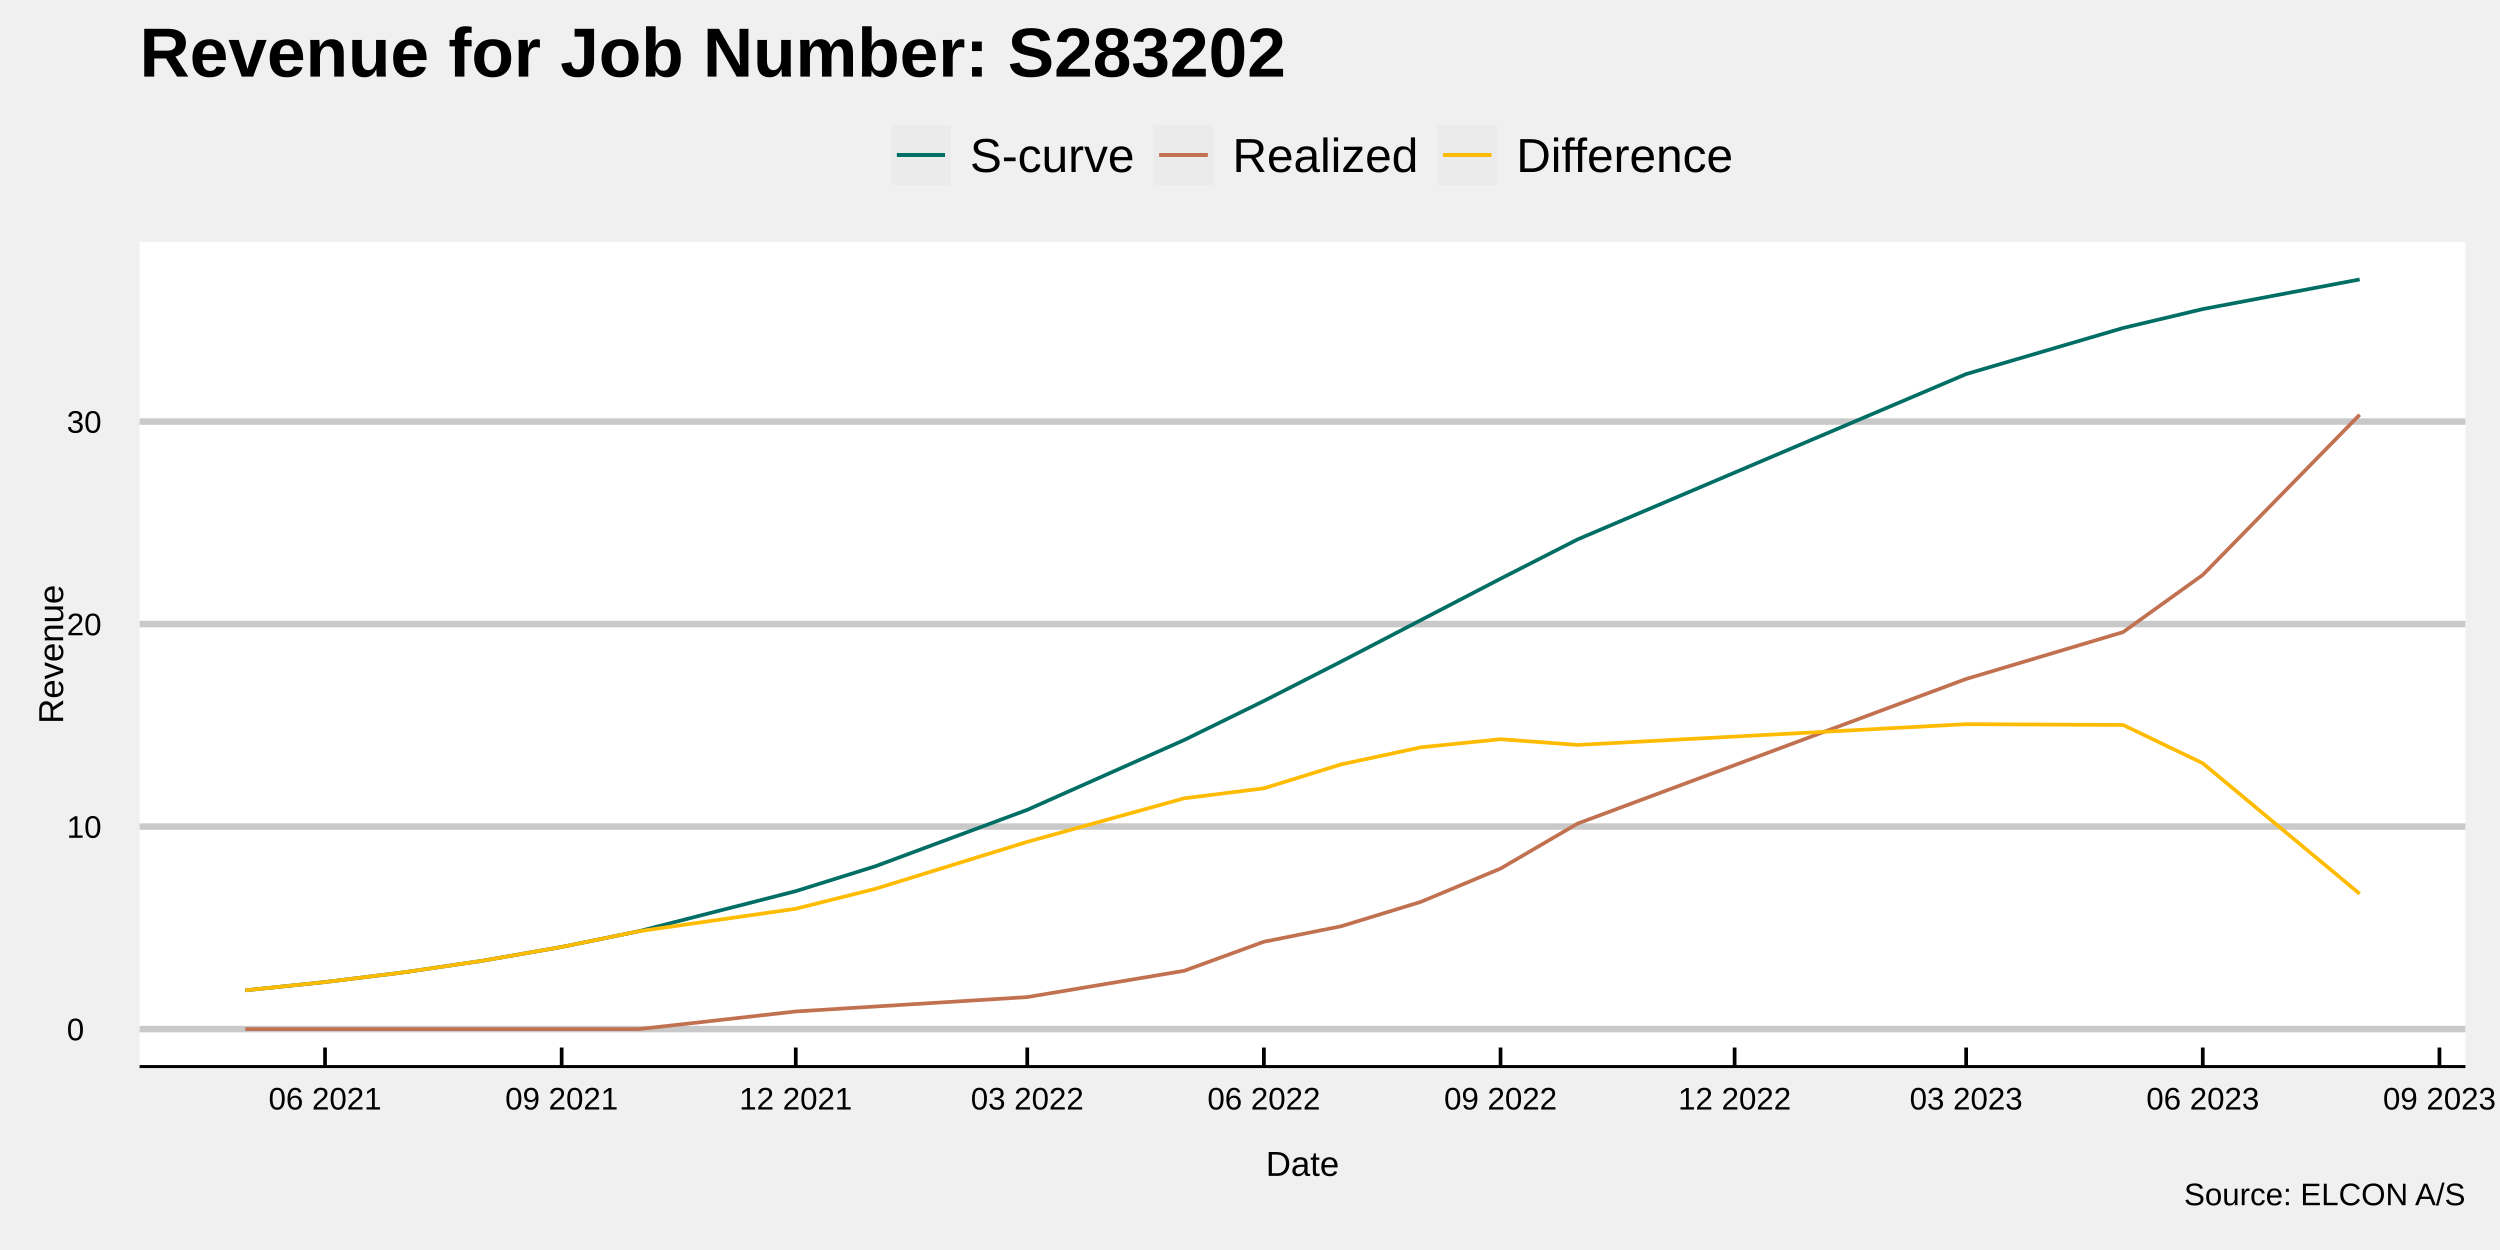
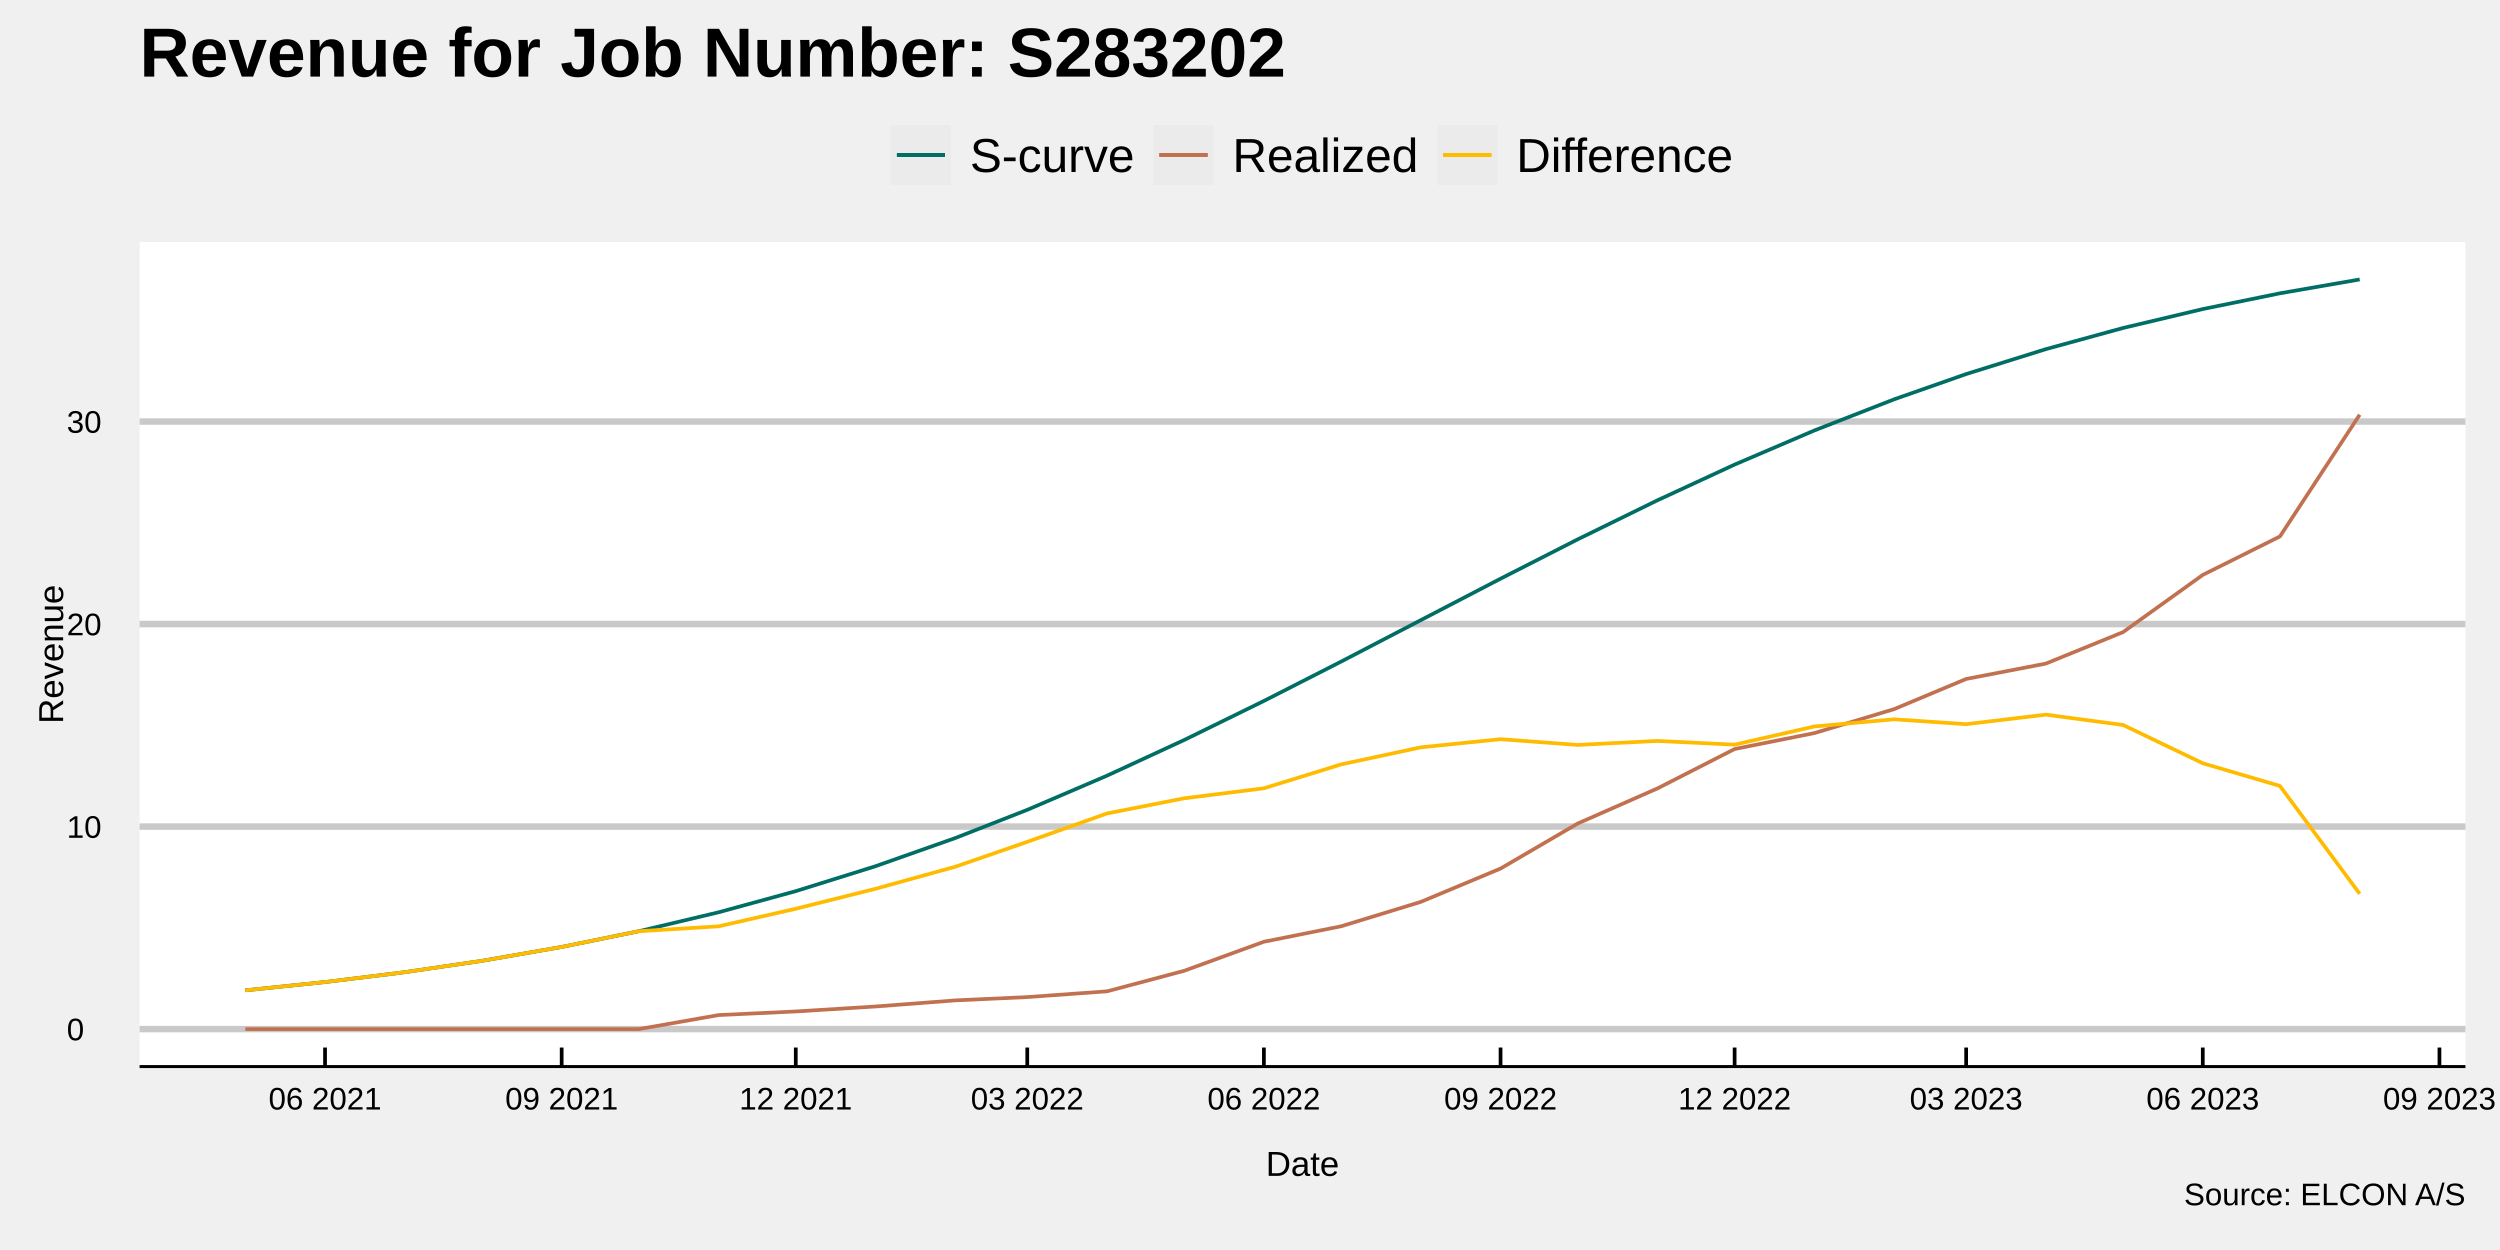
<svg xmlns="http://www.w3.org/2000/svg" class="svglite" width="720.00pt" height="360.00pt" viewBox="0 0 720.00 360.00">
  <defs>
    <style type="text/css">
    .svglite line, .svglite polyline, .svglite polygon, .svglite path, .svglite rect, .svglite circle {
      fill: none;
      stroke: #000000;
      stroke-linecap: round;
      stroke-linejoin: round;
      stroke-miterlimit: 10.00;
    }
    .svglite text {
      white-space: pre;
    }
  </style>
  </defs>
  <rect width="100%" height="100%" style="stroke: none; fill: none;" />
  <defs>
    <clipPath id="cpMC4wMHw3MjAuMDB8MC4wMHwzNjAuMDA=">
      <rect x="0.00" y="0.00" width="720.00" height="360.00" />
    </clipPath>
  </defs>
  <g clip-path="url(#cpMC4wMHw3MjAuMDB8MC4wMHwzNjAuMDA=)">
</g>
  <defs>
    <clipPath id="cpNDAuMjB8NzEwLjA0fDY5LjY5fDMwNy4xNw==">
      <rect x="40.20" y="69.69" width="669.84" height="237.49" />
    </clipPath>
  </defs>
  <g clip-path="url(#cpNDAuMjB8NzEwLjA0fDY5LjY5fDMwNy4xNw==)">
    <rect x="40.20" y="69.69" width="669.84" height="237.49" style="stroke-width: 1.07; stroke: none; fill: #FFFFFF;" />
    <polyline points="40.20,296.38 710.04,296.38 " style="stroke-width: 1.87; stroke: #C9C9C9; stroke-linecap: butt;" />
    <polyline points="40.20,238.05 710.04,238.05 " style="stroke-width: 1.87; stroke: #C9C9C9; stroke-linecap: butt;" />
    <polyline points="40.20,179.73 710.04,179.73 " style="stroke-width: 1.87; stroke: #C9C9C9; stroke-linecap: butt;" />
    <polyline points="40.20,121.41 710.04,121.41 " style="stroke-width: 1.87; stroke: #C9C9C9; stroke-linecap: butt;" />
-     <polyline points="70.64,285.21 93.61,282.83 115.83,280.09 138.80,276.72 161.76,272.72 183.99,268.19 229.18,256.65 252.14,249.47 295.85,233.23 341.04,213.12 364.00,201.87 386.23,190.54 409.19,178.60 432.16,166.66 454.38,155.33 566.25,107.73 611.44,94.46 634.40,89.01 679.59,80.48 " style="stroke-width: 1.07; stroke: #006E64; stroke-linecap: butt;" />
-     <polyline points="70.64,296.38 93.61,296.38 115.83,296.38 138.80,296.38 161.76,296.38 183.99,296.38 229.18,291.30 252.14,289.87 295.85,287.16 341.04,279.59 364.00,271.22 386.23,266.77 409.19,259.74 432.16,250.14 454.38,237.17 566.25,195.54 611.44,182.05 634.40,165.57 679.59,119.44 " style="stroke-width: 1.07; stroke: #C17150; stroke-linecap: butt;" />
-     <polyline points="70.64,285.21 93.61,282.83 115.83,280.09 138.80,276.72 161.76,272.72 183.99,268.19 229.18,261.72 252.14,255.97 295.85,242.45 341.04,229.91 364.00,227.03 386.23,220.15 409.19,215.23 432.16,212.89 454.38,214.54 566.25,208.56 611.44,208.79 634.40,219.82 679.59,257.42 " style="stroke-width: 1.07; stroke: #FFBB00; stroke-linecap: butt;" />
+     <polyline points="70.64,285.21 93.61,282.83 115.83,280.09 138.80,276.72 161.76,272.72 183.99,268.19 206.95,262.74 229.18,256.65 252.14,249.47 275.11,241.36 295.85,233.23 318.82,223.39 341.04,213.12 364.00,201.87 386.23,190.54 409.19,178.60 432.16,166.66 454.38,155.33 477.35,144.08 499.57,133.80 522.54,123.97 545.50,115.01 566.25,107.73 589.21,100.55 611.44,94.46 634.40,89.01 656.62,84.47 679.59,80.48 " style="stroke-width: 1.07; stroke: #006E64; stroke-linecap: butt;" />
+     <polyline points="70.64,296.38 93.61,296.38 115.83,296.38 138.80,296.38 161.76,296.38 183.99,296.38 206.95,292.34 229.18,291.30 252.14,289.87 275.11,288.11 295.85,287.16 318.82,285.50 341.04,279.59 364.00,271.22 386.23,266.77 409.19,259.74 432.16,250.14 454.38,237.17 477.35,227.06 499.57,215.72 522.54,211.13 545.50,204.23 566.25,195.54 589.21,191.11 611.44,182.05 634.40,165.57 656.62,154.50 679.59,119.44 " style="stroke-width: 1.07; stroke: #C17150; stroke-linecap: butt;" />
+     <polyline points="70.64,285.21 93.61,282.83 115.83,280.09 138.80,276.72 161.76,272.72 183.99,268.19 206.95,266.78 229.18,261.72 252.14,255.97 275.11,249.62 295.85,242.45 318.82,234.27 341.04,229.91 364.00,227.03 386.23,220.15 409.19,215.23 432.16,212.89 454.38,214.54 477.35,213.39 499.57,214.46 522.54,209.22 545.50,207.16 566.25,208.56 589.21,205.82 611.44,208.79 634.40,219.82 656.62,226.35 679.59,257.42 " style="stroke-width: 1.07; stroke: #FFBB00; stroke-linecap: butt;" />
  </g>
  <g clip-path="url(#cpMC4wMHw3MjAuMDB8MC4wMHwzNjAuMDA=)">
    <text x="19.23" y="299.60" style="font-size: 9.00px; font-family: &quot;Arial&quot;;" textLength="5.00px" lengthAdjust="spacingAndGlyphs">0</text>
    <text x="19.23" y="241.28" style="font-size: 9.00px; font-family: &quot;Arial&quot;;" textLength="10.01px" lengthAdjust="spacingAndGlyphs">10</text>
    <text x="19.23" y="182.95" style="font-size: 9.00px; font-family: &quot;Arial&quot;;" textLength="10.01px" lengthAdjust="spacingAndGlyphs">20</text>
    <text x="19.23" y="124.63" style="font-size: 9.00px; font-family: &quot;Arial&quot;;" textLength="10.01px" lengthAdjust="spacingAndGlyphs">30</text>
    <polyline points="40.20,307.17 710.04,307.17 " style="stroke-width: 0.85; stroke-linecap: butt;" />
    <polyline points="93.61,301.69 93.61,307.17 " style="stroke-width: 1.07; stroke-linecap: butt;" />
    <polyline points="161.76,301.69 161.76,307.17 " style="stroke-width: 1.07; stroke-linecap: butt;" />
    <polyline points="229.18,301.69 229.18,307.17 " style="stroke-width: 1.07; stroke-linecap: butt;" />
    <polyline points="295.85,301.69 295.85,307.17 " style="stroke-width: 1.07; stroke-linecap: butt;" />
    <polyline points="364.00,301.69 364.00,307.17 " style="stroke-width: 1.07; stroke-linecap: butt;" />
    <polyline points="432.16,301.69 432.16,307.17 " style="stroke-width: 1.07; stroke-linecap: butt;" />
    <polyline points="499.57,301.69 499.57,307.17 " style="stroke-width: 1.07; stroke-linecap: butt;" />
    <polyline points="566.25,301.69 566.25,307.17 " style="stroke-width: 1.07; stroke-linecap: butt;" />
    <polyline points="634.40,301.69 634.40,307.17 " style="stroke-width: 1.07; stroke-linecap: butt;" />
    <polyline points="702.56,301.69 702.56,307.17 " style="stroke-width: 1.07; stroke-linecap: butt;" />
    <text x="93.61" y="319.54" text-anchor="middle" style="font-size: 9.00px; font-family: &quot;Arial&quot;;" textLength="32.52px" lengthAdjust="spacingAndGlyphs">06 2021</text>
    <text x="161.76" y="319.54" text-anchor="middle" style="font-size: 9.00px; font-family: &quot;Arial&quot;;" textLength="32.52px" lengthAdjust="spacingAndGlyphs">09 2021</text>
    <text x="229.18" y="319.54" text-anchor="middle" style="font-size: 9.00px; font-family: &quot;Arial&quot;;" textLength="32.52px" lengthAdjust="spacingAndGlyphs">12 2021</text>
    <text x="295.85" y="319.54" text-anchor="middle" style="font-size: 9.00px; font-family: &quot;Arial&quot;;" textLength="32.52px" lengthAdjust="spacingAndGlyphs">03 2022</text>
    <text x="364.00" y="319.54" text-anchor="middle" style="font-size: 9.00px; font-family: &quot;Arial&quot;;" textLength="32.52px" lengthAdjust="spacingAndGlyphs">06 2022</text>
    <text x="432.16" y="319.54" text-anchor="middle" style="font-size: 9.00px; font-family: &quot;Arial&quot;;" textLength="32.52px" lengthAdjust="spacingAndGlyphs">09 2022</text>
    <text x="499.57" y="319.54" text-anchor="middle" style="font-size: 9.00px; font-family: &quot;Arial&quot;;" textLength="32.52px" lengthAdjust="spacingAndGlyphs">12 2022</text>
    <text x="566.25" y="319.54" text-anchor="middle" style="font-size: 9.00px; font-family: &quot;Arial&quot;;" textLength="32.52px" lengthAdjust="spacingAndGlyphs">03 2023</text>
    <text x="634.40" y="319.54" text-anchor="middle" style="font-size: 9.00px; font-family: &quot;Arial&quot;;" textLength="32.52px" lengthAdjust="spacingAndGlyphs">06 2023</text>
    <text x="702.56" y="319.54" text-anchor="middle" style="font-size: 9.00px; font-family: &quot;Arial&quot;;" textLength="32.52px" lengthAdjust="spacingAndGlyphs">09 2023</text>
    <text x="375.12" y="338.66" text-anchor="middle" style="font-size: 10.00px; font-family: &quot;Arial&quot;;" textLength="21.13px" lengthAdjust="spacingAndGlyphs">Date</text>
    <text transform="translate(18.18,188.43) rotate(-90)" text-anchor="middle" style="font-size: 10.00px; font-family: &quot;Arial&quot;;" textLength="40.05px" lengthAdjust="spacingAndGlyphs">Revenue</text>
    <rect x="256.59" y="35.97" width="17.28" height="17.28" style="stroke-width: 1.07; stroke: none; fill: #EBEBEB;" />
    <line x1="258.32" y1="44.61" x2="272.14" y2="44.61" style="stroke-width: 1.07; stroke: #006E64; stroke-linecap: butt;" />
    <line x1="258.32" y1="44.61" x2="272.14" y2="44.61" style="stroke-width: 1.07; stroke: #006E64; stroke-linecap: butt;" />
    <line x1="258.32" y1="44.61" x2="272.14" y2="44.61" style="stroke-width: 1.07; stroke: #006E64; stroke-linecap: butt;" />
    <rect x="332.20" y="35.97" width="17.28" height="17.28" style="stroke-width: 1.07; stroke: none; fill: #EBEBEB;" />
    <line x1="333.93" y1="44.61" x2="347.76" y2="44.61" style="stroke-width: 1.07; stroke: #C17150; stroke-linecap: butt;" />
    <line x1="333.93" y1="44.61" x2="347.76" y2="44.61" style="stroke-width: 1.07; stroke: #C17150; stroke-linecap: butt;" />
    <line x1="333.93" y1="44.61" x2="347.76" y2="44.61" style="stroke-width: 1.07; stroke: #C17150; stroke-linecap: butt;" />
    <rect x="413.94" y="35.97" width="17.28" height="17.28" style="stroke-width: 1.07; stroke: none; fill: #EBEBEB;" />
    <line x1="415.67" y1="44.61" x2="429.49" y2="44.61" style="stroke-width: 1.07; stroke: #FFBB00; stroke-linecap: butt;" />
    <line x1="415.67" y1="44.61" x2="429.49" y2="44.61" style="stroke-width: 1.07; stroke: #FFBB00; stroke-linecap: butt;" />
    <line x1="415.67" y1="44.61" x2="429.49" y2="44.61" style="stroke-width: 1.07; stroke: #FFBB00; stroke-linecap: butt;" />
    <text x="279.35" y="49.53" style="font-size: 13.75px; font-family: &quot;Arial&quot;;" textLength="47.38px" lengthAdjust="spacingAndGlyphs">S-curve</text>
    <text x="354.96" y="49.53" style="font-size: 13.75px; font-family: &quot;Arial&quot;;" textLength="53.50px" lengthAdjust="spacingAndGlyphs">Realized</text>
    <text x="436.70" y="49.53" style="font-size: 13.75px; font-family: &quot;Arial&quot;;" textLength="62.42px" lengthAdjust="spacingAndGlyphs">Difference</text>
    <text x="40.20" y="22.06" style="font-size: 20.00px; font-weight: bold; font-family: &quot;Arial&quot;;" textLength="330.15px" lengthAdjust="spacingAndGlyphs">Revenue for Job Number: S283202</text>
    <text x="710.04" y="347.10" text-anchor="end" style="font-size: 9.00px; font-family: &quot;Arial&quot;;" textLength="81.03px" lengthAdjust="spacingAndGlyphs">Source: ELCON A/S</text>
  </g>
</svg>
